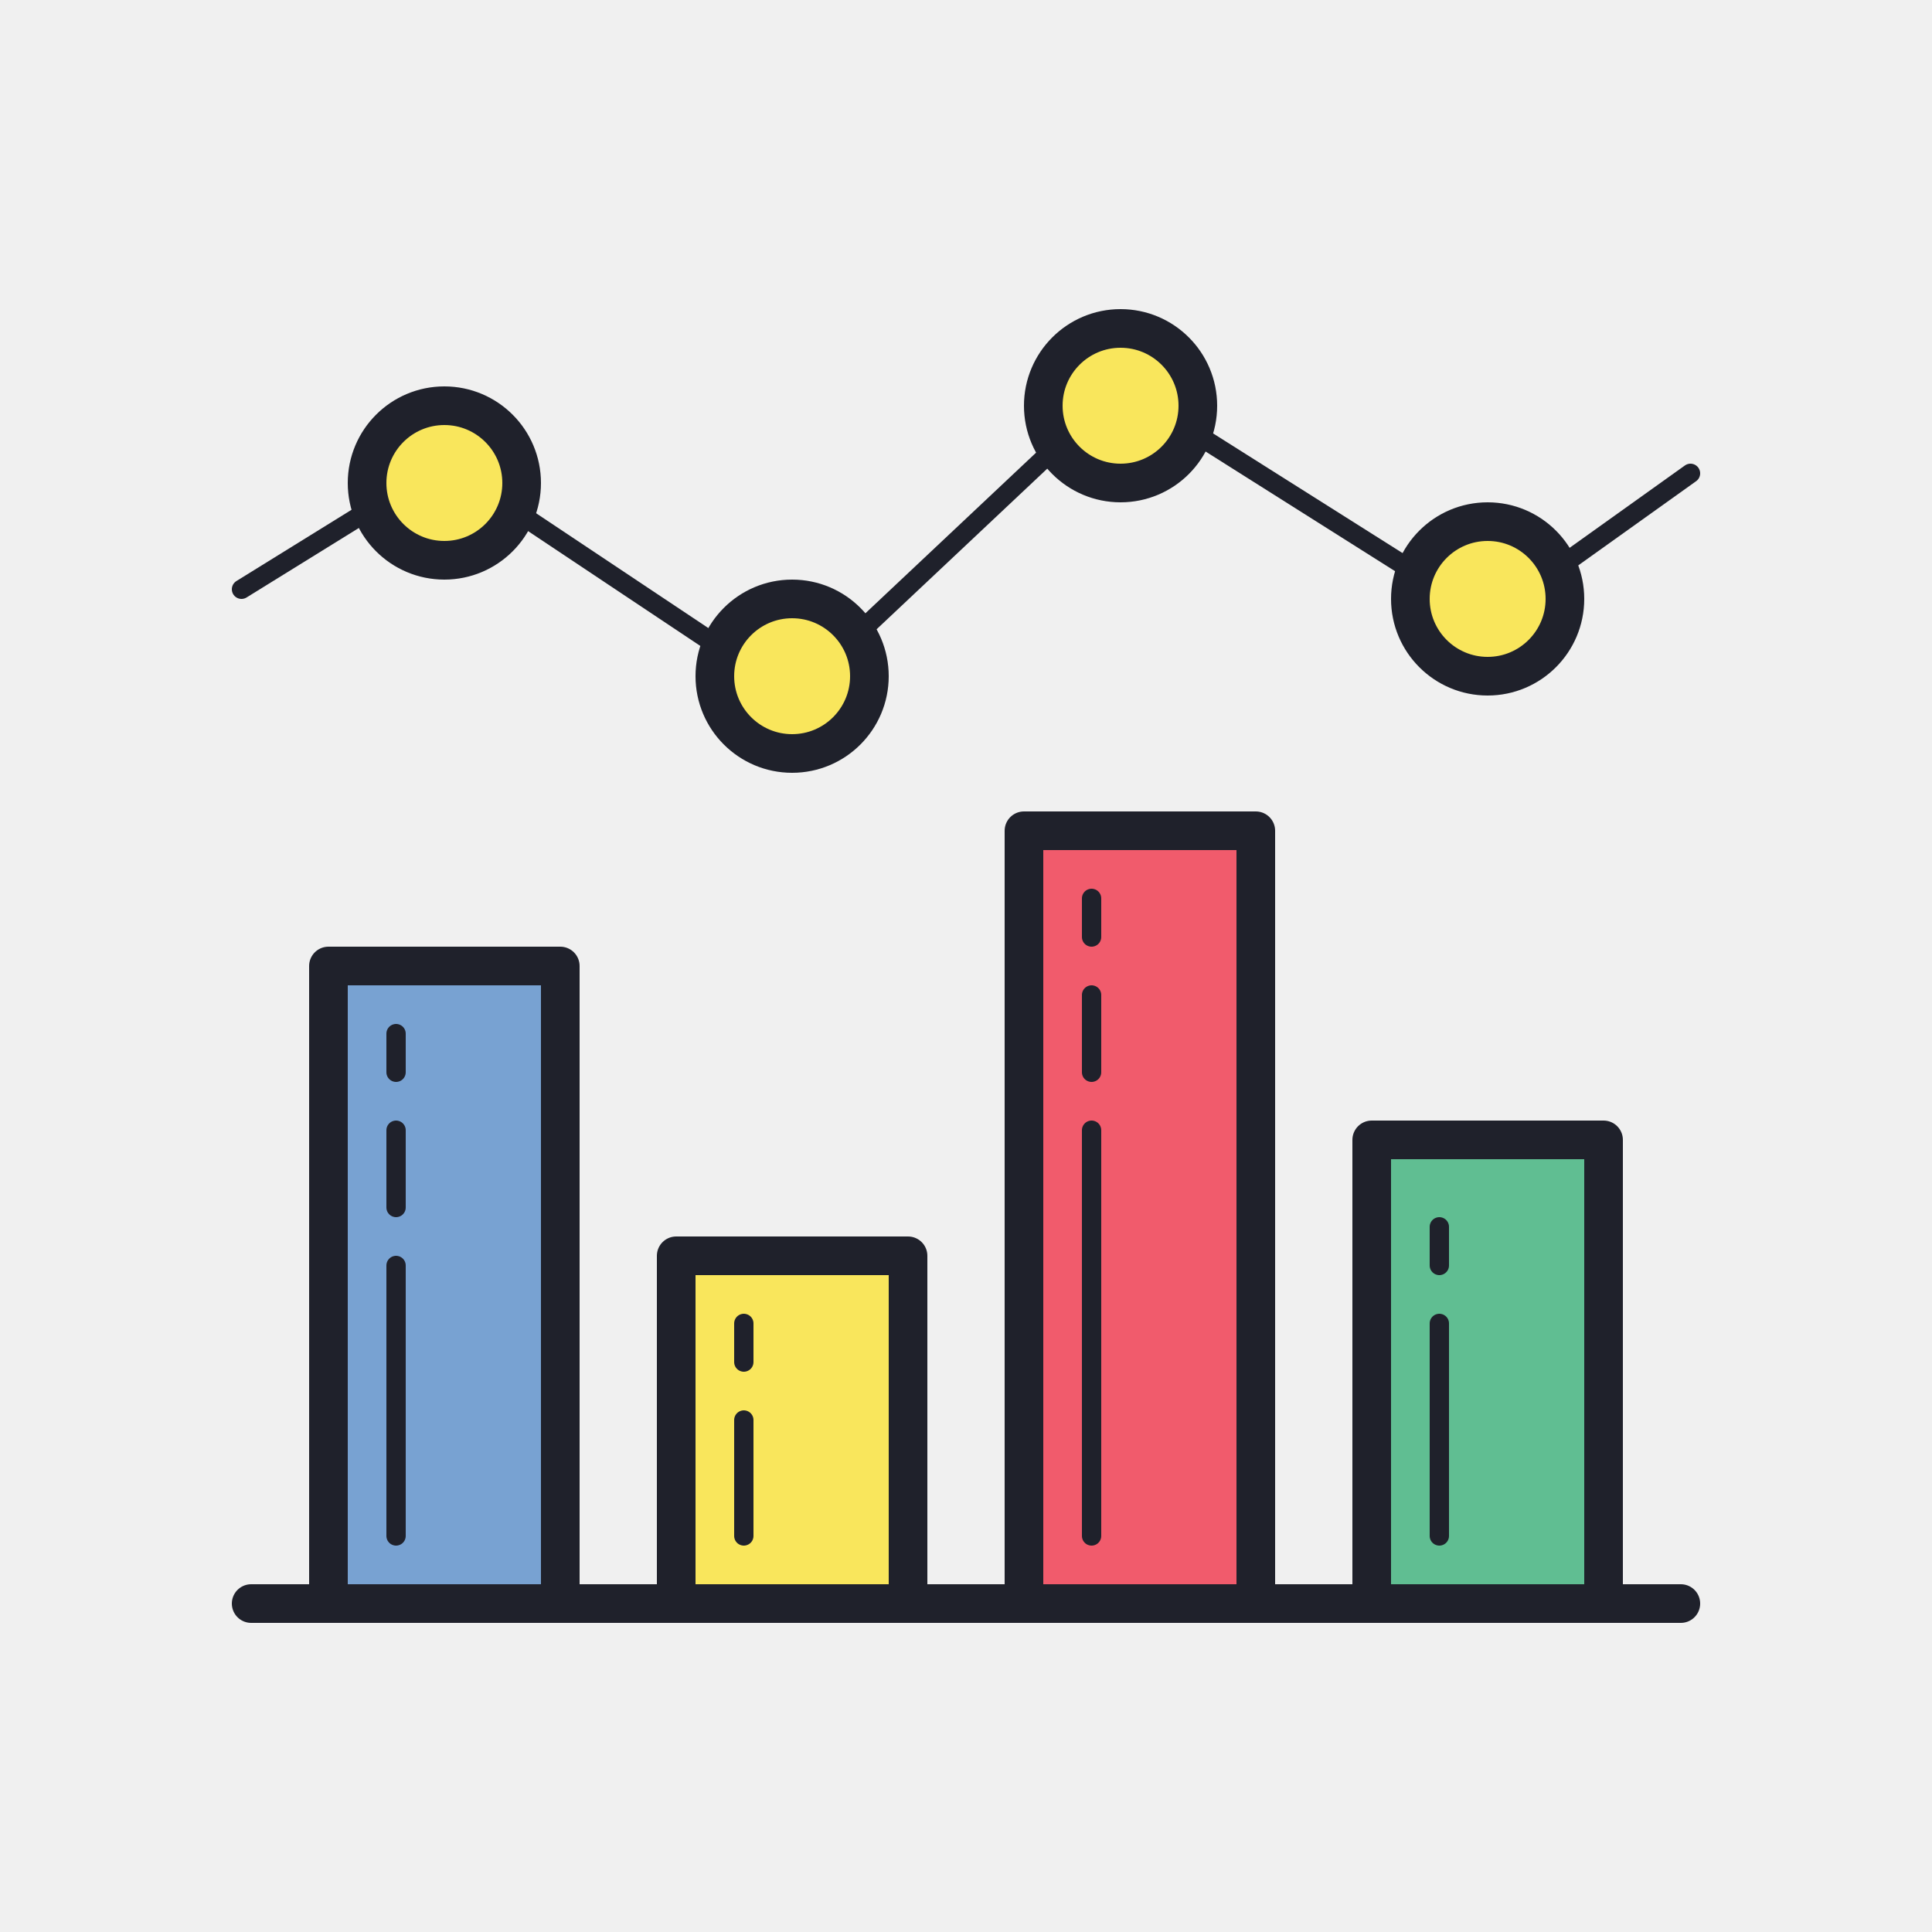
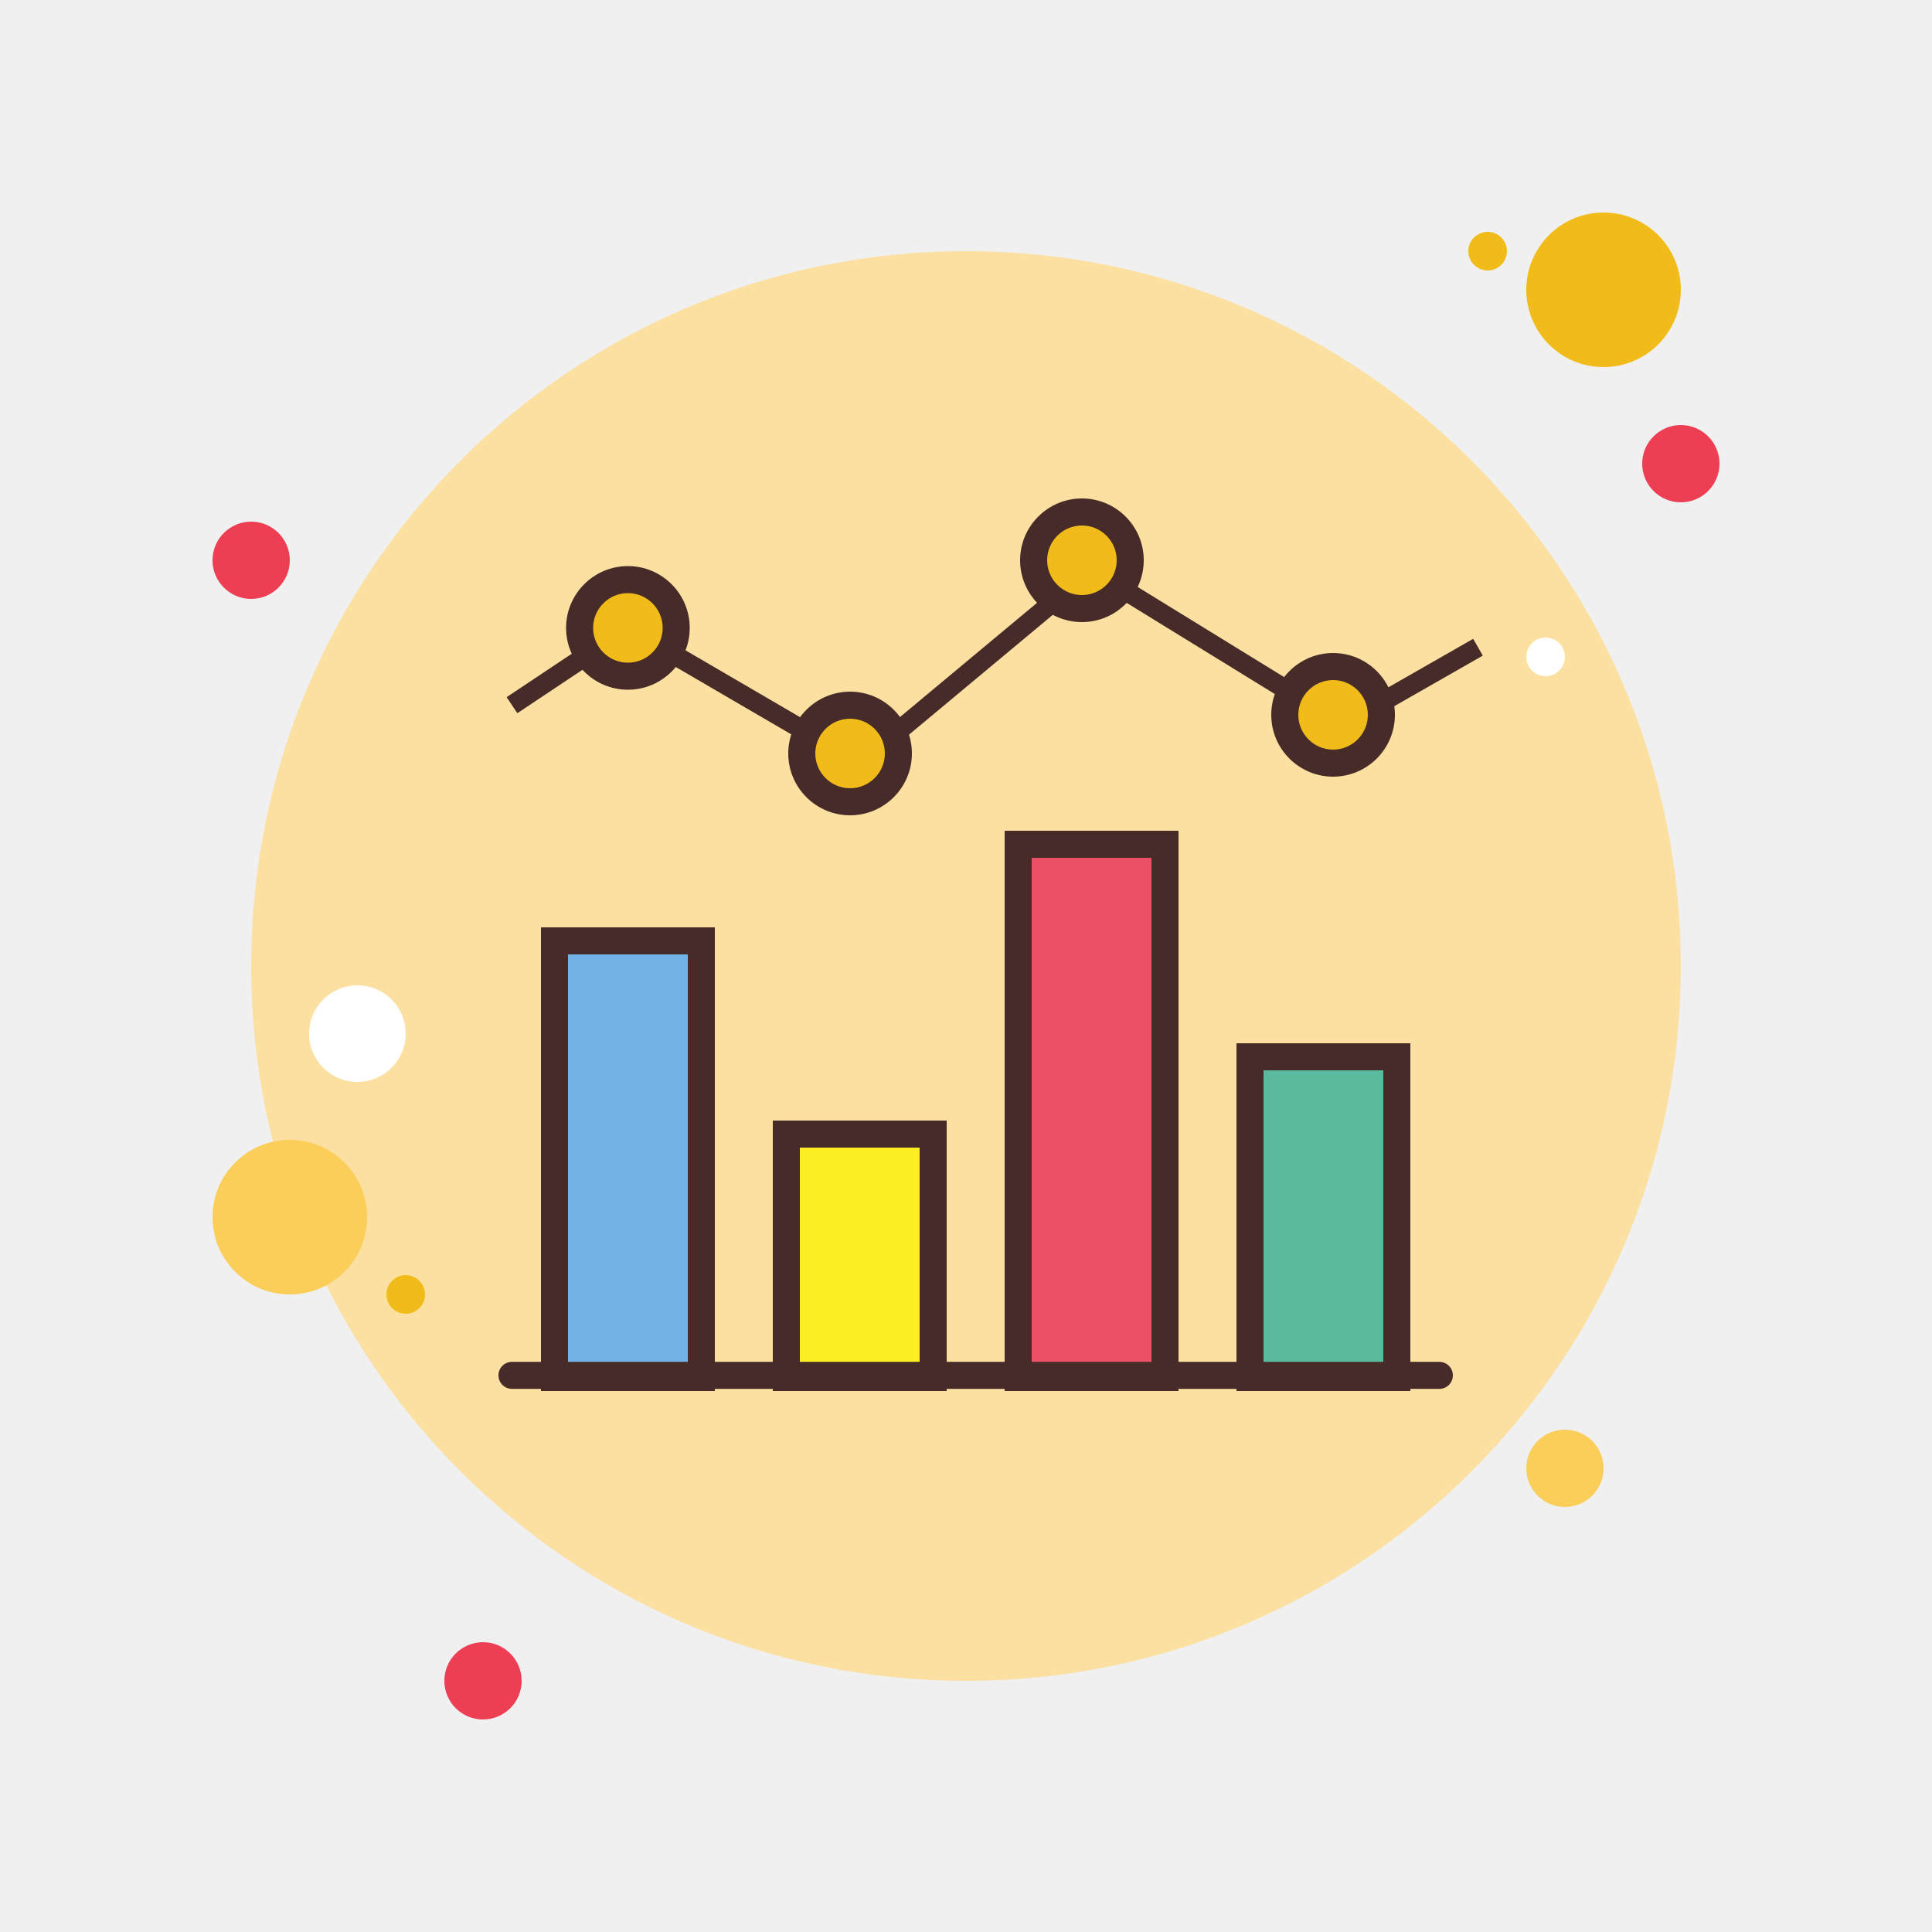
<svg xmlns="http://www.w3.org/2000/svg" viewBox="0 0 100 100">
-   <path fill="#78a2d2" d="M17 50H29V83H17z" />
-   <path fill="#f9e65c" d="M35 65H47V83H35z" />
-   <path fill="#60be92" d="M71 59H83V83H71z" />
-   <path fill="#f15b6c" d="M53 43H65V83H53z" />
-   <path fill="none" stroke="#1f212b" stroke-linejoin="round" stroke-miterlimit="10" stroke-width="2" d="M17 50H29V83H17zM35 65H47V83H35zM71 59H83V83H71zM53 43H65V83H53z" />
-   <path fill="none" stroke="#1f212b" stroke-linecap="round" stroke-linejoin="round" stroke-miterlimit="10" stroke-width="2" d="M13 83L87 83" />
-   <path fill="none" stroke="#1f212b" stroke-linecap="round" stroke-linejoin="round" stroke-miterlimit="10" d="M12.5 30.5L23 24 41 36 58 20 77 32 87.5 24.5" />
-   <path fill="#f9e65c" d="M23 21A4 4 0 1 0 23 29 4 4 0 1 0 23 21zM41 31A4 4 0 1 0 41 39 4 4 0 1 0 41 31zM58 17A4 4 0 1 0 58 25 4 4 0 1 0 58 17zM77 27A4 4 0 1 0 77 35 4 4 0 1 0 77 27z" />
-   <path fill="none" stroke="#1f212b" stroke-linecap="round" stroke-linejoin="round" stroke-miterlimit="10" stroke-width="2" d="M23 21A4 4 0 1 0 23 29 4 4 0 1 0 23 21zM41 31A4 4 0 1 0 41 39 4 4 0 1 0 41 31zM58 17A4 4 0 1 0 58 25 4 4 0 1 0 58 17zM77 27A4 4 0 1 0 77 35 4 4 0 1 0 77 27z" />
-   <path fill="none" stroke="#1f212b" stroke-linecap="round" stroke-linejoin="round" stroke-miterlimit="10" d="M20.5 53.5L20.5 55.5M20.5 58.5L20.5 62.5M20.5 65.5L20.5 79.5M38.5 68.5L38.5 70.5M38.5 73.5L38.5 79.5M74.5 63.5L74.5 65.5M74.5 68.5L74.5 79.5M56.5 46.5L56.5 48.5M56.5 51.5L56.5 55.5M56.5 58.5L56.5 79.5" />
+   <path fill="#ee3e54" d="M13 27A2 2 0 1 0 13 31A2 2 0 1 0 13 27Z" />
+   <path fill="#f1bc19" d="M77 12A1 1 0 1 0 77 14A1 1 0 1 0 77 12Z" />
+   <path fill="#fce0a2" d="M50 13A37 37 0 1 0 50 87A37 37 0 1 0 50 13Z" />
+   <path fill="#f1bc19" d="M83 11A4 4 0 1 0 83 19A4 4 0 1 0 83 11Z" />
+   <path fill="#ee3e54" d="M87 22A2 2 0 1 0 87 26A2 2 0 1 0 87 22Z" />
+   <path fill="#fbcd59" d="M81 74A2 2 0 1 0 81 78 2 2 0 1 0 81 74zM15 59A4 4 0 1 0 15 67 4 4 0 1 0 15 59z" />
+   <path fill="#ee3e54" d="M25 85A2 2 0 1 0 25 89A2 2 0 1 0 25 85Z" />
+   <path fill="#fff" d="M18.5 51A2.5 2.5 0 1 0 18.5 56A2.5 2.5 0 1 0 18.5 51Z" />
+   <path fill="#f1bc19" d="M21 66A1 1 0 1 0 21 68A1 1 0 1 0 21 66Z" />
+   <path fill="#fff" d="M80 33A1 1 0 1 0 80 35A1 1 0 1 0 80 33Z" />
+   <g>
+     <path fill="#5aba9e" d="M64.7 54.7H72.3V71.3H64.7z" />
+     <path fill="#472b29" d="M71.6,55.4v15.2h-6.2V55.4H71.6 M73,54h-9v18h9V54L73,54z" />
+   </g>
+   <g>
+     <path fill="#ea5167" d="M52.7 43.7H60.3V71.3H52.7z" />
+     <path fill="#472b29" d="M59.6,44.4v26.2h-6.2V44.4H59.6 M61,43h-9v29h9V43L61,43z" />
+   </g>
+   <g>
+     <path fill="#fcee21" d="M40.7 58.7H48.3V71.3H40.7z" />
+     <path fill="#472b29" d="M47.6,59.4v11.2h-6.2V59.4H47.6 M49,58h-9v14h9V58L49,58z" />
+   </g>
+   <g>
+     <path fill="#73b2e5" d="M28.7 48.7H36.3V71.3H28.7z" />
+     <path fill="#472b29" d="M35.6,49.4v21.2h-6.2V49.4H35.6 M37,48h-9v24h9V48L37,48z" />
+   </g>
+   <g>
+     <path fill="#472b29" d="M74.5,71.888h-48c-0.387,0-0.7-0.313-0.7-0.7s0.313-0.7,0.7-0.7h48c0.387,0,0.7,0.313,0.7,0.7 S74.887,71.888,74.5,71.888z" />
+   </g>
+   <g>
+     <path fill="#472b29" d="M44.551 40.108L32.518 33.089 26.777 36.916 26.223 36.084 32.482 31.911 44.449 38.892 56.456 28.886 69.51 36.919 76.252 33.065 76.748 33.935 69.49 38.081 56.544 30.114z" />
+   </g>
+   <g>
+     <path fill="#f1bc19" d="M56 26.5A2.5 2.5 0 1 0 56 31.5A2.5 2.5 0 1 0 56 26.5Z" />
+     <path fill="#472b29" d="M56,32.2c-1.765,0-3.2-1.436-3.2-3.2s1.436-3.2,3.2-3.2s3.2,1.436,3.2,3.2S57.765,32.2,56,32.2z M56,27.2c-0.992,0-1.8,0.808-1.8,1.8s0.808,1.8,1.8,1.8s1.8-0.808,1.8-1.8S56.992,27.2,56,27.2z" />
+   </g>
+   <g>
+     <path fill="#f1bc19" d="M69 34.5A2.5 2.5 0 1 0 69 39.5A2.5 2.5 0 1 0 69 34.5Z" />
+     <path fill="#472b29" d="M69,40.2c-1.765,0-3.2-1.436-3.2-3.2s1.436-3.2,3.2-3.2s3.2,1.436,3.2,3.2S70.765,40.2,69,40.2z M69,35.2c-0.992,0-1.8,0.808-1.8,1.8s0.808,1.8,1.8,1.8s1.8-0.808,1.8-1.8S69.992,35.2,69,35.2z" />
+   </g>
+   <g>
+     <path fill="#f1bc19" d="M44 36.5A2.5 2.5 0 1 0 44 41.5A2.5 2.5 0 1 0 44 36.5Z" />
+     <path fill="#472b29" d="M44,42.2c-1.765,0-3.2-1.436-3.2-3.2s1.436-3.2,3.2-3.2s3.2,1.436,3.2,3.2S45.765,42.2,44,42.2z M44,37.2c-0.992,0-1.8,0.808-1.8,1.8s0.808,1.8,1.8,1.8s1.8-0.808,1.8-1.8S44.992,37.2,44,37.2z" />
+   </g>
+   <g>
+     <path fill="#f1bc19" d="M32.5 30A2.5 2.5 0 1 0 32.5 35A2.5 2.5 0 1 0 32.5 30Z" />
+     <path fill="#472b29" d="M32.5,35.7c-1.765,0-3.2-1.436-3.2-3.2s1.436-3.2,3.2-3.2s3.2,1.436,3.2,3.2S34.265,35.7,32.5,35.7z M32.5,30.7c-0.992,0-1.8,0.808-1.8,1.8s0.808,1.8,1.8,1.8s1.8-0.808,1.8-1.8S33.492,30.7,32.5,30.7z" />
+   </g>
</svg>
